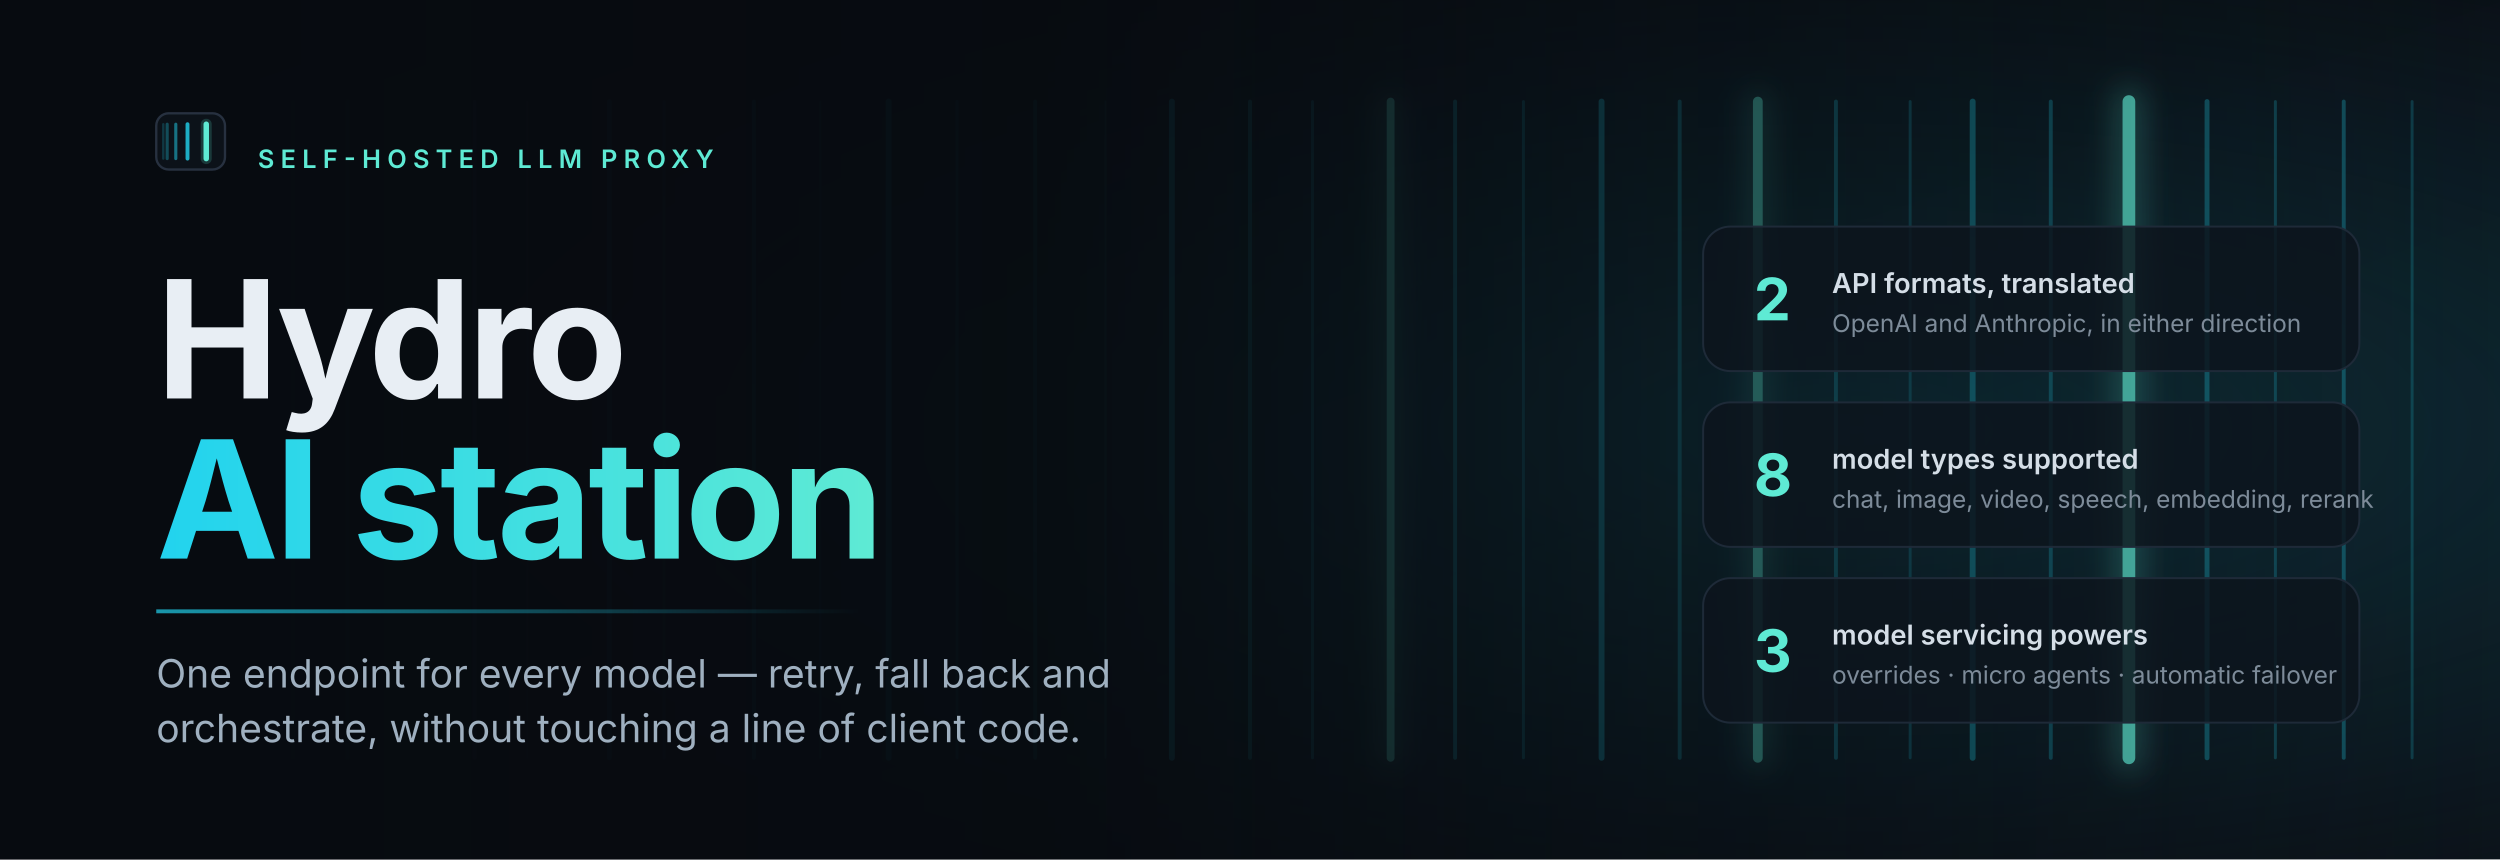
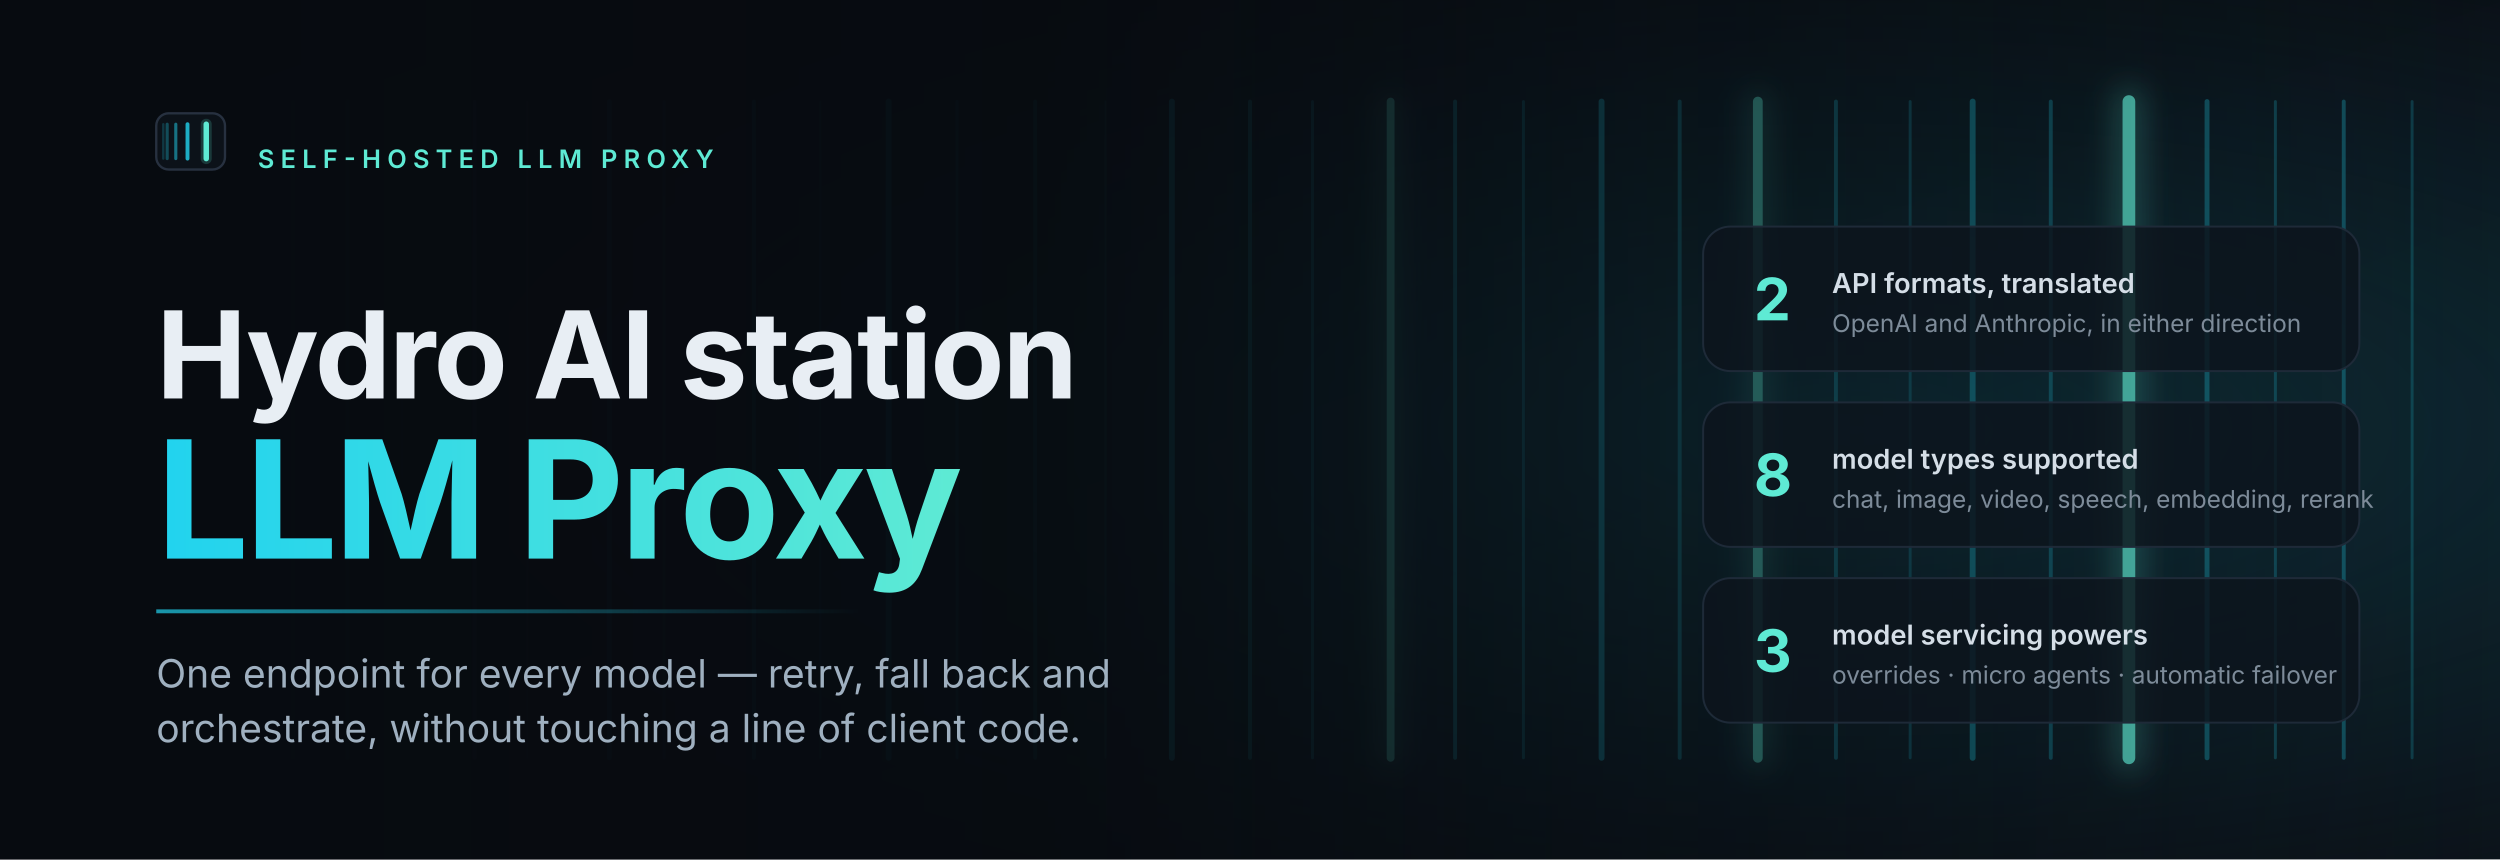
<svg xmlns="http://www.w3.org/2000/svg" viewBox="0 0 1280 440" width="1280" height="440" role="img" aria-label="Hydro AI station — a self-hosted LLM proxy speaking both the OpenAI and Anthropic wire formats">
  <defs>
    <linearGradient id="bg" x1="0" y1="0" x2="1" y2="1">
      <stop offset="0" stop-color="#080c12" />
      <stop offset="1" stop-color="#0b1017" />
    </linearGradient>
    <linearGradient id="wordmark" x1="0" y1="0" x2="1" y2="0">
      <stop offset="0" stop-color="#22d3ee" />
      <stop offset="1" stop-color="#5eead4" />
    </linearGradient>
    <linearGradient id="fade" x1="0" y1="0" x2="1" y2="0">
      <stop offset="0" stop-color="#070b10" stop-opacity="1" />
      <stop offset="0.42" stop-color="#070b10" stop-opacity="0.9" />
      <stop offset="1" stop-color="#070b10" stop-opacity="0" />
    </linearGradient>
    <linearGradient id="rule" x1="0" y1="0" x2="1" y2="0">
      <stop offset="0" stop-color="#22d3ee" stop-opacity="0.7" />
      <stop offset="1" stop-color="#22d3ee" stop-opacity="0" />
    </linearGradient>
    <radialGradient id="glow" cx="0.74" cy="0.5" r="0.6">
      <stop offset="0" stop-color="#22d3ee" stop-opacity="0.18" />
      <stop offset="1" stop-color="#22d3ee" stop-opacity="0" />
    </radialGradient>
    <filter id="soft" x="-50%" y="-20%" width="200%" height="140%">
      <feGaussianBlur stdDeviation="7" />
    </filter>
  </defs>
  <rect width="1280" height="440" fill="url(#bg)" />
  <rect width="1280" height="440" fill="url(#glow)" />
  <g stroke-linecap="round" stroke="#22d3ee">
    <g filter="url(#soft)" stroke="#5eead4">
      <line x1="712" y1="52" x2="712" y2="388" stroke-width="9" stroke-opacity="0.16" />
      <line x1="900" y1="52" x2="900" y2="388" stroke-width="12" stroke-opacity="0.20" />
      <line x1="1090" y1="52" x2="1090" y2="388" stroke-width="16" stroke-opacity="0.26" />
    </g>
    <line x1="150" y1="52" x2="150" y2="388" stroke-width="1.5" stroke-opacity="0.10" />
    <line x1="178" y1="52" x2="178" y2="388" stroke-width="2" stroke-opacity="0.12" />
    <line x1="206" y1="52" x2="206" y2="388" stroke-width="1.5" stroke-opacity="0.08" />
    <line x1="243" y1="52" x2="243" y2="388" stroke-width="2" stroke-opacity="0.16" />
    <line x1="270" y1="52" x2="270" y2="388" stroke-width="1" stroke-opacity="0.10" />
    <line x1="312" y1="52" x2="312" y2="388" stroke-width="2.5" stroke-opacity="0.20" />
    <line x1="340" y1="52" x2="340" y2="388" stroke-width="1.5" stroke-opacity="0.12" />
    <line x1="386" y1="52" x2="386" y2="388" stroke-width="2" stroke-opacity="0.22" />
    <line x1="420" y1="52" x2="420" y2="388" stroke-width="1" stroke-opacity="0.12" />
    <line x1="455" y1="52" x2="455" y2="388" stroke-width="3" stroke-opacity="0.26" />
    <line x1="490" y1="52" x2="490" y2="388" stroke-width="1.5" stroke-opacity="0.16" />
    <line x1="530" y1="52" x2="530" y2="388" stroke-width="2" stroke-opacity="0.20" />
    <line x1="566" y1="52" x2="566" y2="388" stroke-width="1" stroke-opacity="0.12" />
    <line x1="600" y1="52" x2="600" y2="388" stroke-width="3" stroke-opacity="0.32" />
    <line x1="640" y1="52" x2="640" y2="388" stroke-width="2" stroke-opacity="0.22" />
    <line x1="672" y1="52" x2="672" y2="388" stroke-width="1.5" stroke-opacity="0.18" />
    <line x1="712" y1="52" x2="712" y2="388" stroke-width="4" stroke-opacity="0.40" stroke="#5eead4" />
    <line x1="745" y1="52" x2="745" y2="388" stroke-width="2" stroke-opacity="0.26" />
    <line x1="780" y1="52" x2="780" y2="388" stroke-width="1.5" stroke-opacity="0.20" />
    <line x1="820" y1="52" x2="820" y2="388" stroke-width="3" stroke-opacity="0.36" />
    <line x1="860" y1="52" x2="860" y2="388" stroke-width="2" stroke-opacity="0.28" />
    <line x1="900" y1="52" x2="900" y2="388" stroke-width="5" stroke-opacity="0.55" stroke="#5eead4" />
    <line x1="940" y1="52" x2="940" y2="388" stroke-width="2" stroke-opacity="0.30" />
    <line x1="978" y1="52" x2="978" y2="388" stroke-width="1.5" stroke-opacity="0.24" />
    <line x1="1010" y1="52" x2="1010" y2="388" stroke-width="3" stroke-opacity="0.40" />
    <line x1="1050" y1="52" x2="1050" y2="388" stroke-width="2" stroke-opacity="0.30" />
    <line x1="1090" y1="52" x2="1090" y2="388" stroke-width="6.5" stroke-opacity="0.85" stroke="#5eead4" />
    <line x1="1130" y1="52" x2="1130" y2="388" stroke-width="2.5" stroke-opacity="0.34" />
    <line x1="1165" y1="52" x2="1165" y2="388" stroke-width="1.5" stroke-opacity="0.24" />
    <line x1="1200" y1="52" x2="1200" y2="388" stroke-width="2" stroke-opacity="0.30" />
    <line x1="1235" y1="52" x2="1235" y2="388" stroke-width="1.5" stroke-opacity="0.20" />
  </g>
  <rect width="1280" height="440" fill="url(#fade)" />
  <g font-family="'Segoe UI', Inter, system-ui, -apple-system, Helvetica, Arial, sans-serif">
    <g transform="translate(80 58) scale(0.8)">
      <rect x="0" y="0" width="44" height="36" rx="8" fill="#0c1219" stroke="#273140" stroke-width="1.5" />
      <g stroke-linecap="round" stroke="#22d3ee">
        <line x1="4.5" y1="7" x2="4.5" y2="29" stroke-width="1.5" stroke-opacity="0.2" />
        <line x1="7" y1="7" x2="7" y2="29" stroke-width="2" stroke-opacity="0.3" />
        <line x1="12.5" y1="7" x2="12.5" y2="29" stroke-width="2" stroke-opacity="0.5" />
        <line x1="20" y1="7" x2="20" y2="29" stroke-width="2.5" stroke-opacity="0.8" />
        <line x1="32" y1="7" x2="32" y2="29" stroke-width="7" stroke-opacity="0.18" stroke="#5eead4" />
        <line x1="32" y1="7" x2="32" y2="29" stroke-width="3.5" stroke="#5eead4" />
      </g>
    </g>
    <text x="132" y="86" font-size="13" font-weight="600" letter-spacing="3.2" fill="#5eead4">SELF-HOSTED LLM PROXY</text>
-     <text x="80" y="204" font-size="84" font-weight="700" letter-spacing="-2" fill="#e8eef4">Hydro</text>
-     <text x="80" y="286" font-size="84" font-weight="700" letter-spacing="-2" fill="url(#wordmark)">AI station</text>
+     <text x="80" y="204" font-size="62" font-weight="700" letter-spacing="-1" fill="#e8eef4">Hydro AI station</text>
+     <text x="80" y="286" font-size="84" font-weight="700" letter-spacing="-2" fill="url(#wordmark)">LLM Proxy</text>
    <rect x="80" y="312" width="360" height="2" fill="url(#rule)" />
    <text x="80" y="352" font-size="20" fill="#9fb0c0">One endpoint for every model — retry, fall back and</text>
    <text x="80" y="380" font-size="20" fill="#9fb0c0">orchestrate, without touching a line of client code.</text>
    <g>
      <g transform="translate(872 116)">
        <rect width="336" height="74" rx="14" fill="#0d141d" fill-opacity="0.82" stroke="#1e2a38" />
        <text x="26" y="48" font-size="30" font-weight="700" fill="#5eead4">2</text>
        <text x="66" y="34" font-size="14" font-weight="600" fill="#d5dee7">API formats, translated</text>
        <text x="66" y="54" font-size="12.5" fill="#7d8b99">OpenAI and Anthropic, in either direction</text>
      </g>
      <g transform="translate(872 206)">
        <rect width="336" height="74" rx="14" fill="#0d141d" fill-opacity="0.82" stroke="#1e2a38" />
        <text x="26" y="48" font-size="30" font-weight="700" fill="#5eead4">8</text>
        <text x="66" y="34" font-size="14" font-weight="600" fill="#d5dee7">model types supported</text>
        <text x="66" y="54" font-size="12.5" fill="#7d8b99">chat, image, video, speech, embedding, rerank</text>
      </g>
      <g transform="translate(872 296)">
        <rect width="336" height="74" rx="14" fill="#0d141d" fill-opacity="0.82" stroke="#1e2a38" />
        <text x="26" y="48" font-size="30" font-weight="700" fill="#5eead4">3</text>
        <text x="66" y="34" font-size="14" font-weight="600" fill="#d5dee7">model servicing powers</text>
        <text x="66" y="54" font-size="12.5" fill="#7d8b99">overrides · micro agents · automatic failover</text>
      </g>
    </g>
  </g>
</svg>
